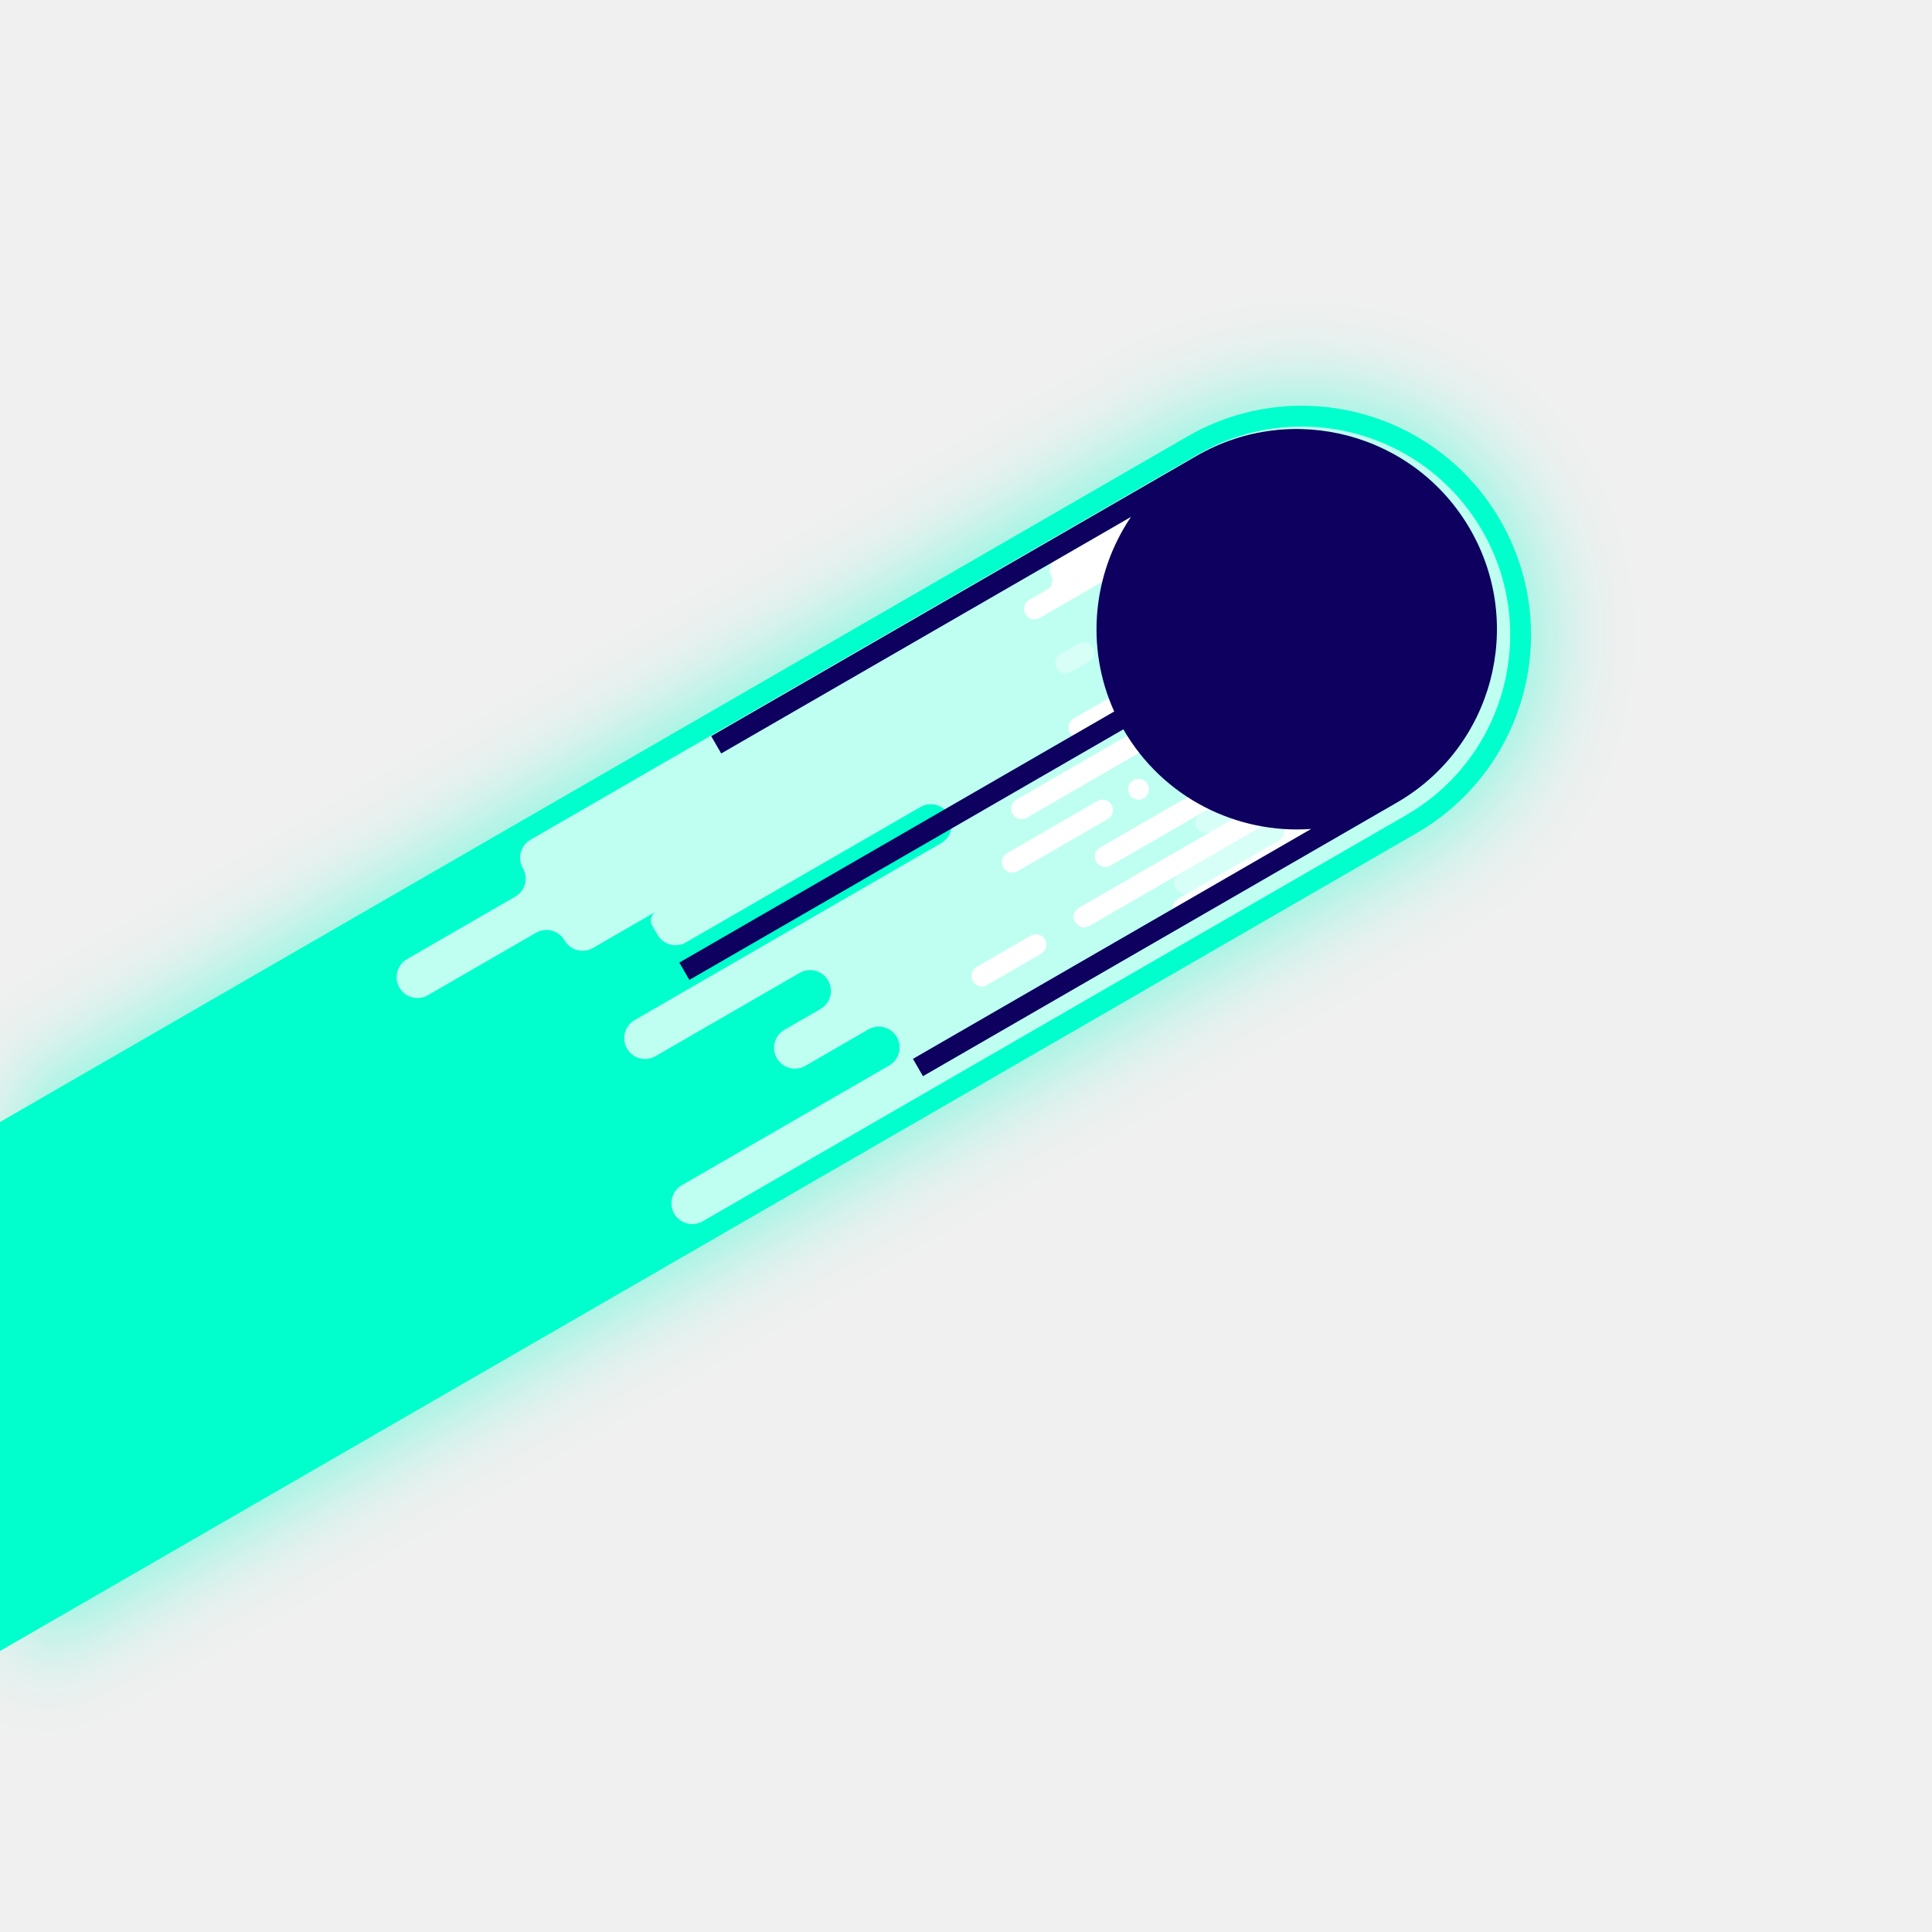
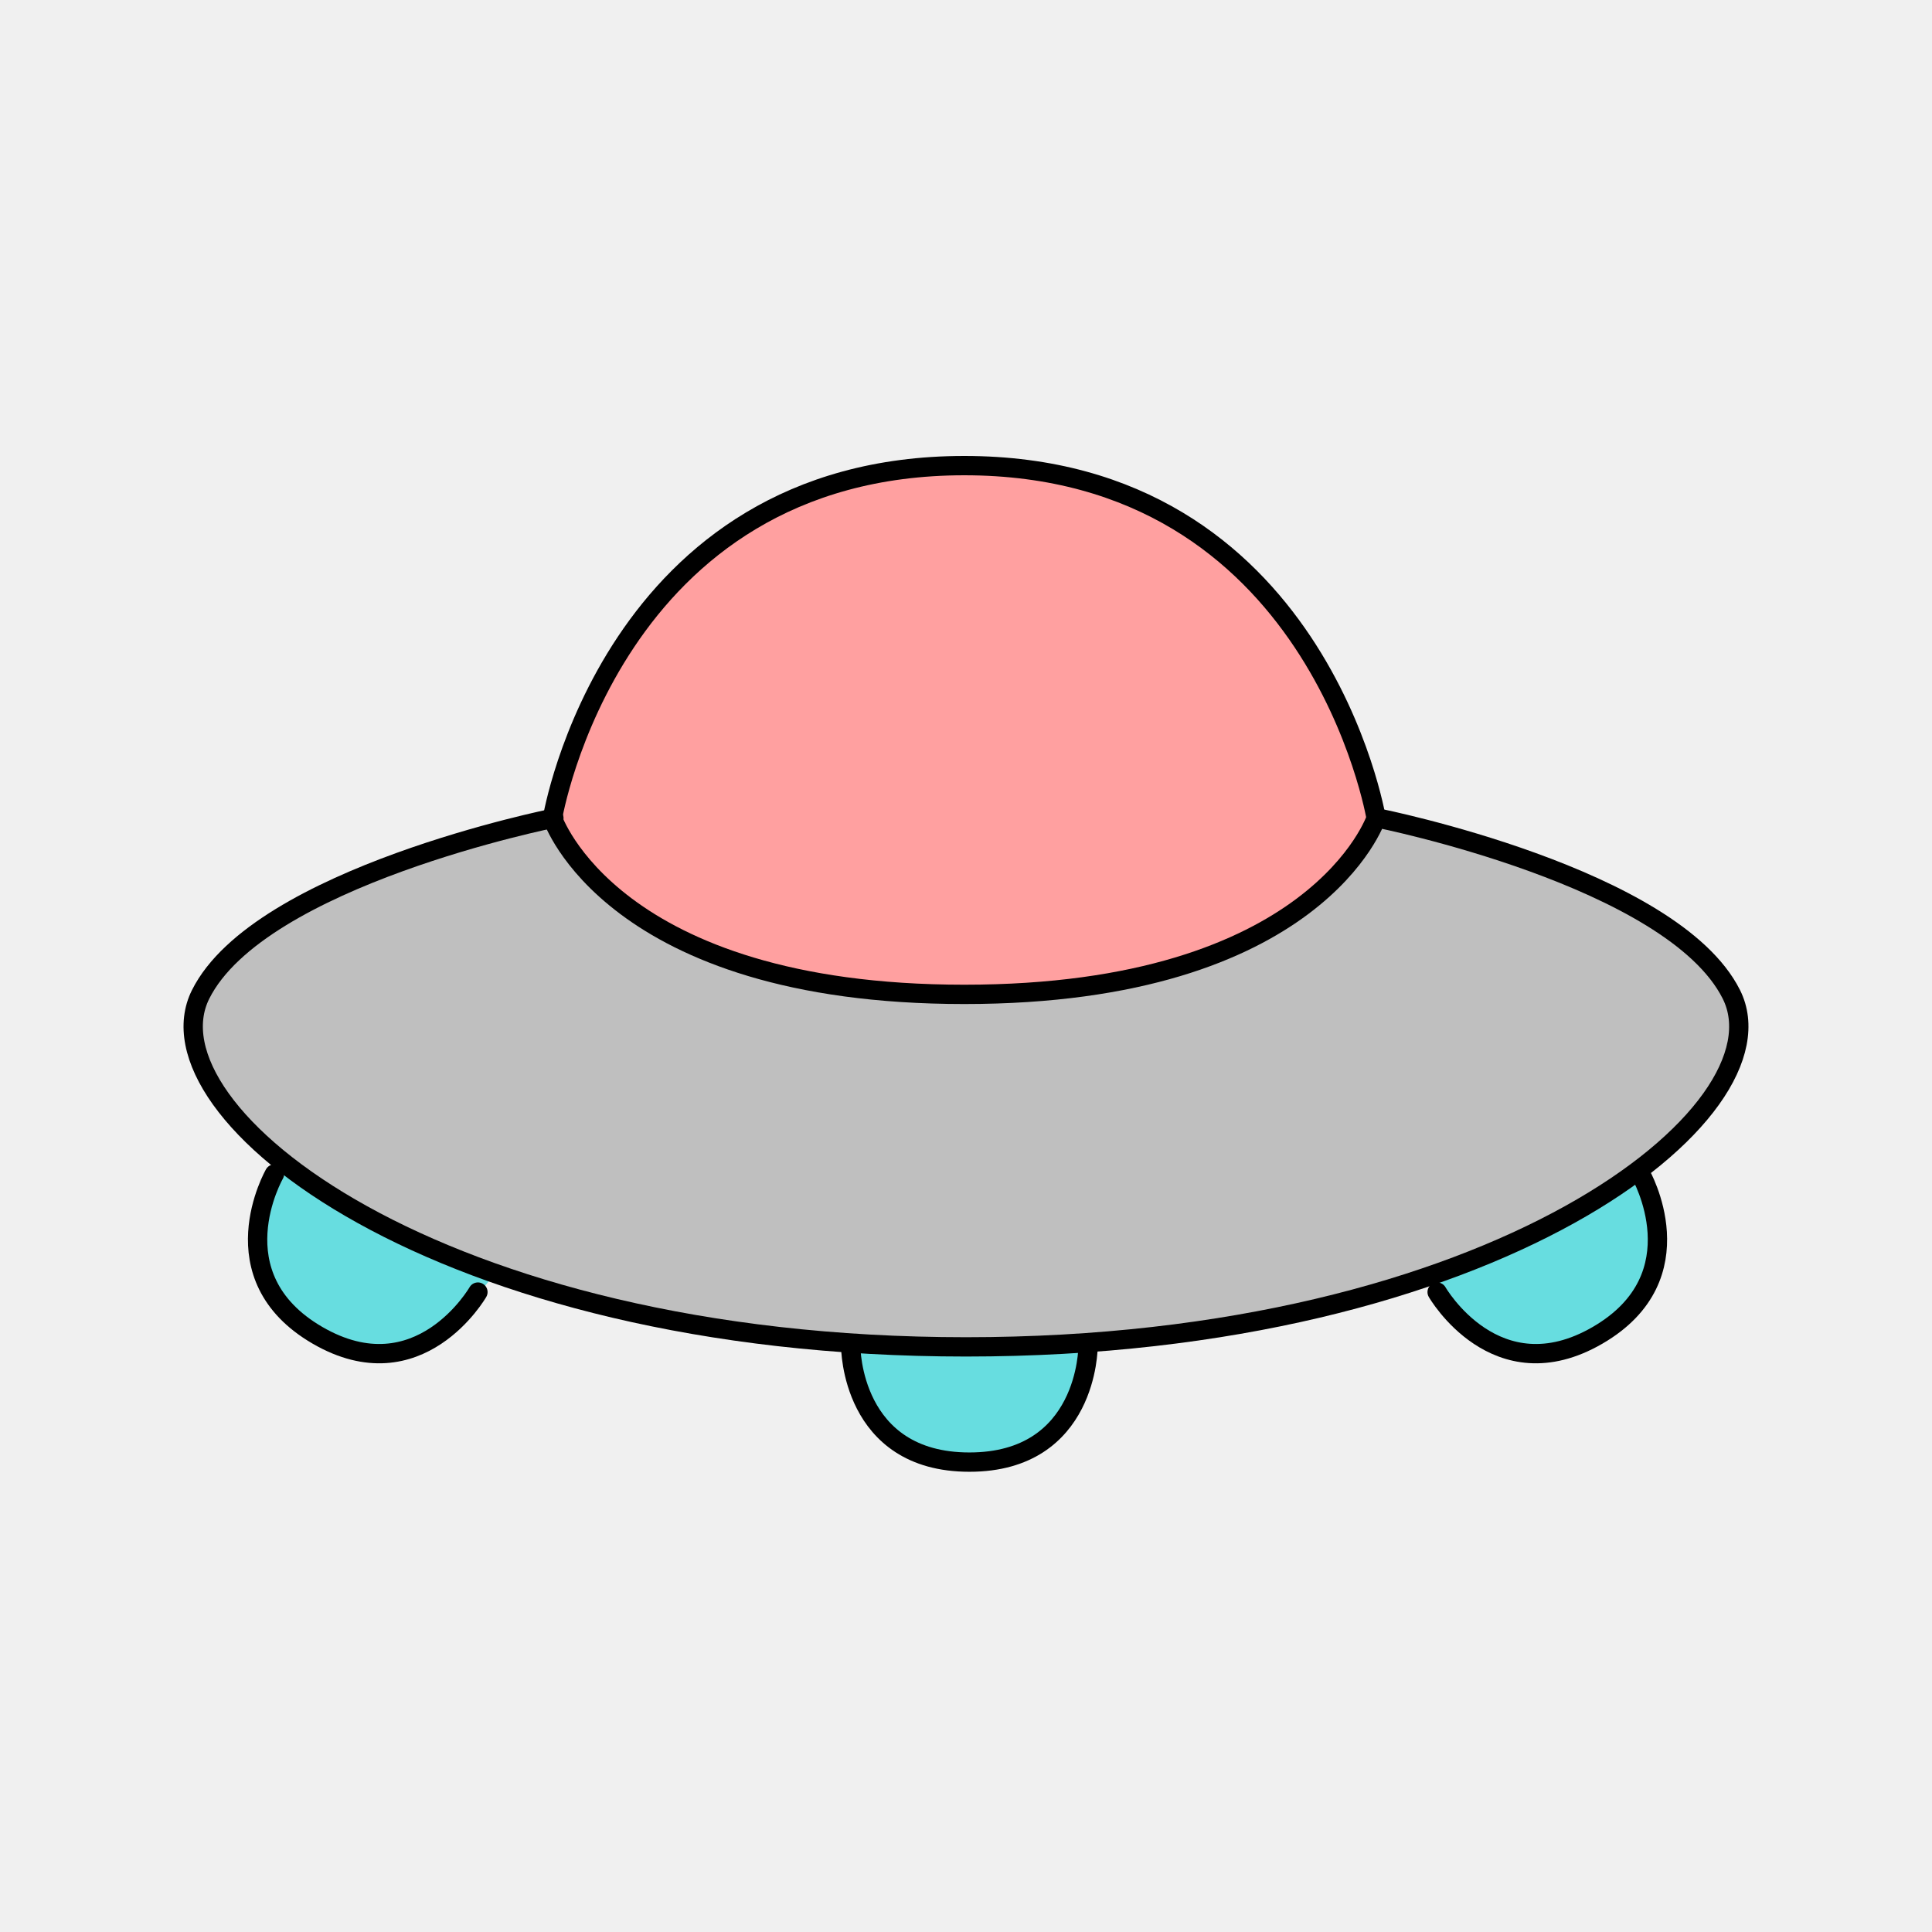
- <svg xmlns="http://www.w3.org/2000/svg" xmlns:xlink="http://www.w3.org/1999/xlink" viewBox="0 0 200 200" version="1.1">
-   <defs>
-     <path d="M146.63,86.256 L-57.587,204.161 L-81.3,163.088 L122.917,45.183 C134.259,38.635 148.762,42.521 155.31,53.863 C161.858,65.205 157.972,79.708 146.63,86.256 Z" id="path-1" />
-     <filter x="-6.9%" y="-10.2%" width="113.8%" height="120.4%" filterUnits="objectBoundingBox" id="filter-2">
-       <feMorphology radius="0.5" operator="dilate" in="SourceAlpha" result="shadowSpreadOuter1" />
-       <feOffset dx="0" dy="0" in="shadowSpreadOuter1" result="shadowOffsetOuter1" />
-       <feGaussianBlur stdDeviation="5" in="shadowOffsetOuter1" result="shadowBlurOuter1" />
-       <feColorMatrix values="0 0 0 0 0   0 0 0 0 1   0 0 0 0 0.8  0 0 0 0.5 0" type="matrix" in="shadowBlurOuter1" />
-     </filter>
-   </defs>
-   <g id="Fusées" stroke="none" stroke-width="1" fill="none" fill-rule="evenodd">
-     <g id="Rosalie">
-       <g id="Rectangle">
-         <use fill="black" fill-opacity="1" filter="url(#filter-2)" xlink:href="#path-1" />
-         <use fill="#00FFCC" fill-rule="evenodd" xlink:href="#path-1" />
+ <svg xmlns="http://www.w3.org/2000/svg" viewBox="0 0 1000 1000" version="1.1">
+   <defs />
+   <g id="Satellites" stroke="none" stroke-width="1" fill="none" fill-rule="evenodd">
+     <g id="Nuit-blanche">
+       <g id="Satellites/Nuit-blanche">
+         <rect id="Rectangle" x="0" y="0" width="1000" height="1000" />
+         <g id="ufo" stroke-width="1" fill-rule="evenodd" transform="translate(100, 241)">
+           <path d="M399.991,456.14 C277.985,456.14 125.959,435.857 32.542,348.437 C17.791,334.621 3.1,317.131 0.357,296.453 C-3.666,266.27 27.178,244.469 49.976,231.26 C63.112,223.669 178.26,169.559 187.403,185.318 C243.209,281.483 389.872,285.795 486.031,265.936 C528.762,257.131 573.748,238.942 601.057,203.385 C610.871,190.602 609.622,181.766 627.36,185.926 C649.579,191.118 671.554,197.616 692.98,205.389 C727.756,217.991 797.521,243.315 799.929,288.437 C801.88,324.662 763.142,354.814 736.321,372.759 C639.673,437.618 514.011,456.14 399.991,456.14 Z" id="Shape" fill="#BFBFBF" fill-rule="nonzero" />
+           <path d="M401.77,517.544 C360.355,517.544 346.774,488.373 336.842,454.386 C380.25,457.173 423.259,457.173 466.667,454.386 C456.765,488.343 443.185,517.544 401.77,517.544 Z" id="Shape" fill="#67DDE0" fill-rule="nonzero" />
+           <path d="M694.312,456.14 C668.331,456.14 652.755,437.628 636.842,420.553 C677.542,405.006 715.151,386.733 751.598,363.158 C754.994,378.106 760.135,393.593 756.831,408.96 C751.016,435.92 721.914,456.14 694.312,456.14 Z" id="Shape" fill="#67DDE0" fill-rule="nonzero" />
+           <path d="M96.626,459.649 C69.862,459.649 41.18,439.47 34.725,412.543 C30.341,394.251 37.252,376.857 42.489,359.649 C77.809,384.719 114.499,404.063 154.386,420.497 C138.918,439.439 123.39,459.649 96.626,459.649 Z" id="Shape" fill="#67DDE0" fill-rule="nonzero" />
+           <path d="M185.965,182.456 C185.965,182.456 216.416,0 399.123,0 C581.83,0 612.281,182.456 612.281,182.456 C612.281,182.456 581.83,273.684 399.123,273.684 C216.416,273.684 185.965,182.456 185.965,182.456 Z" id="Shape" stroke="#000000" stroke-width="10" fill="#FFA0A0" stroke-linecap="round" />
+           <path d="M613.314,182.456 C613.314,182.456 765.681,212.865 796.155,273.684 C826.628,334.503 674.261,456.14 400,456.14 C125.739,456.14 -26.628,334.503 3.845,273.684 C34.319,212.865 186.686,182.456 186.686,182.456" id="Shape" stroke="#000000" stroke-width="10" stroke-linecap="round" />
+           <path d="M340.351,456.14 C340.351,456.14 340.351,515.789 401.754,515.789 C463.158,515.789 463.158,456.14 463.158,456.14" id="Shape" stroke="#000000" stroke-width="10" stroke-linecap="round" />
+           <path d="M643.86,427.78 C643.86,427.78 674.259,480.705 726.912,450.148 C779.564,419.591 749.164,366.667 749.164,366.667" id="Shape" stroke="#000000" stroke-width="10" stroke-linecap="round" />
+           <path d="M147.368,427.78 C147.368,427.78 116.972,480.705 64.326,450.148 C11.68,419.591 42.046,366.667 42.046,366.667" id="Shape" stroke="#000000" stroke-width="10" stroke-linecap="round" />
+         </g>
      </g>
-       <path d="M134.706,80.694 L125.372,86.084 C124.856,86.381 124.197,86.205 123.899,85.689 C123.601,85.173 123.778,84.514 124.294,84.217 L133.628,78.827 C134.144,78.529 134.803,78.706 135.101,79.222 C135.398,79.737 135.222,80.396 134.706,80.694 Z" id="Rectangle-3" fill-opacity="0.75" fill="#FFFFFF" opacity="0.5" />
-       <path d="M68.852,93.822 L67.919,94.361 C67.403,94.659 67.227,95.318 67.524,95.834 L68.063,96.767 C68.658,97.798 69.977,98.151 71.008,97.556 L95.278,83.544 C96.31,82.948 97.628,83.302 98.223,84.333 C98.819,85.364 98.465,86.682 97.434,87.277 L65.696,105.602 C64.665,106.197 64.312,107.515 64.907,108.546 C65.502,109.578 66.821,109.931 67.852,109.335 L82.787,100.712 C83.818,100.117 85.137,100.47 85.732,101.501 C86.328,102.533 85.974,103.851 84.943,104.446 L81.209,106.602 C80.178,107.197 79.825,108.516 80.42,109.547 C81.015,110.578 82.334,110.931 83.365,110.336 L89.895,106.566 C90.926,105.971 92.245,106.324 92.84,107.355 C93.435,108.386 93.082,109.704 92.051,110.3 L70.585,122.693 C69.554,123.288 69.201,124.607 69.796,125.638 C70.391,126.669 71.71,127.022 72.741,126.427 L145.552,84.389 C155.863,78.436 159.396,65.252 153.443,54.941 C147.49,44.63 134.305,41.097 123.994,47.05 L54.917,86.932 C53.886,87.527 53.533,88.846 54.128,89.877 C54.723,90.908 54.37,92.226 53.339,92.822 L42.137,99.289 C41.106,99.884 40.753,101.203 41.348,102.234 C41.943,103.265 43.262,103.618 44.293,103.023 L55.495,96.556 C56.526,95.96 57.844,96.314 58.44,97.345 C59.035,98.376 60.353,98.729 61.384,98.134 L68.852,93.822 Z" id="Combined-Shape" fill-opacity="0.75" fill="#FFFFFF" />
-       <path d="M151.576,56.019 C156.934,65.299 153.754,77.165 144.474,82.522 L123.004,94.918 C122.489,95.216 121.83,95.039 121.532,94.524 C121.234,94.008 121.411,93.349 121.926,93.051 L132.419,86.993 C132.935,86.695 133.112,86.036 132.814,85.521 C132.516,85.005 131.857,84.828 131.341,85.126 L112.765,95.851 C112.249,96.149 111.59,95.972 111.292,95.457 C110.995,94.941 111.171,94.282 111.687,93.984 L134.706,80.694 C135.222,80.396 135.398,79.737 135.101,79.222 C134.803,78.706 134.144,78.529 133.628,78.827 L114.959,89.606 C114.443,89.904 113.784,89.727 113.486,89.211 C113.189,88.696 113.365,88.037 113.881,87.739 L125.083,81.272 C125.598,80.974 125.775,80.315 125.477,79.799 C125.18,79.284 124.52,79.107 124.005,79.405 L122.138,80.483 C121.622,80.78 120.963,80.604 120.665,80.088 C120.368,79.573 120.544,78.913 121.06,78.616 L127.459,74.921 C127.974,74.624 128.151,73.964 127.853,73.449 C127.556,72.933 126.897,72.757 126.381,73.054 L106.297,84.65 C105.782,84.947 105.123,84.771 104.825,84.255 C104.527,83.739 104.704,83.08 105.22,82.783 L120.771,73.804 C121.287,73.506 121.463,72.847 121.166,72.331 C120.868,71.816 120.209,71.639 119.693,71.937 L112.225,76.248 C111.71,76.546 111.051,76.369 110.753,75.854 C110.455,75.338 110.632,74.679 111.148,74.382 L122.349,67.914 C122.865,67.617 123.041,66.957 122.744,66.442 C122.446,65.926 121.787,65.75 121.271,66.047 L119.404,67.125 C118.889,67.423 118.23,67.246 117.932,66.731 C117.634,66.215 117.811,65.556 118.327,65.258 L129.528,58.791 C130.044,58.493 130.22,57.834 129.923,57.318 C129.625,56.803 128.966,56.626 128.45,56.924 L115.382,64.469 C114.866,64.767 114.207,64.59 113.909,64.075 C113.612,63.559 113.788,62.9 114.304,62.602 L121.772,58.291 C122.287,57.993 122.464,57.334 122.166,56.818 C121.869,56.303 121.209,56.126 120.694,56.424 L107.625,63.969 C107.11,64.267 106.45,64.09 106.153,63.574 C105.855,63.059 106.032,62.4 106.547,62.102 L108.414,61.024 C108.93,60.726 109.106,60.067 108.809,59.552 C108.511,59.036 108.688,58.377 109.203,58.079 L125.072,48.917 C134.352,43.559 146.218,46.739 151.576,56.019 L151.576,56.019 Z" id="Combined-Shape" fill="#FFFFFF" />
-       <path d="M107.78,98.729 L102.179,101.963 C101.663,102.261 101.004,102.084 100.707,101.568 C100.409,101.053 100.586,100.394 101.101,100.096 L106.702,96.862 C107.218,96.565 107.877,96.741 108.174,97.257 C108.472,97.772 108.295,98.432 107.78,98.729 Z" id="Rectangle-3" fill="#FFFFFF" />
-       <path d="M118.404,82.638 C117.888,82.936 117.229,82.759 116.932,82.244 C116.634,81.728 116.811,81.069 117.326,80.771 C117.842,80.474 118.501,80.65 118.798,81.166 C119.096,81.682 118.919,82.341 118.404,82.638 L118.404,82.638 Z" id="Rectangle-3" fill="#FFFFFF" />
-       <path d="M114.67,84.794 L105.335,90.184 C104.82,90.481 104.16,90.305 103.863,89.789 C103.565,89.274 103.742,88.614 104.257,88.317 L113.592,82.927 C114.108,82.63 114.767,82.806 115.065,83.322 C115.362,83.837 115.186,84.497 114.67,84.794 Z" id="Rectangle-3" fill="#FFFFFF" />
-       <path d="M127.594,74.843 L124.794,76.46 C124.278,76.758 123.619,76.581 123.321,76.065 C123.024,75.55 123.2,74.891 123.716,74.593 L126.516,72.976 C127.032,72.678 127.691,72.855 127.989,73.371 C128.286,73.886 128.11,74.545 127.594,74.843 Z" id="Rectangle-3" fill-opacity="0.75" fill="#FFFFFF" opacity="0.5" />
-       <path d="M132.475,86.961 L123.14,92.35 C122.624,92.648 121.965,92.471 121.668,91.956 C121.37,91.44 121.547,90.781 122.062,90.484 L131.397,85.094 C131.912,84.796 132.572,84.973 132.869,85.489 C133.167,86.004 132.99,86.663 132.475,86.961 L132.475,86.961 Z" id="Rectangle-3" fill-opacity="0.75" fill="#FFFFFF" opacity="0.5" />
-       <path d="M121.772,58.291 L118.038,60.446 C117.522,60.744 116.863,60.567 116.565,60.052 C116.268,59.536 116.444,58.877 116.96,58.579 L120.694,56.424 C121.209,56.126 121.869,56.303 122.166,56.818 C122.464,57.334 122.287,57.993 121.772,58.291 Z" id="Rectangle-3" fill-opacity="0.75" fill="#FFFFFF" opacity="0.5" />
-       <path d="M129.528,58.791 L125.794,60.947 C125.279,61.244 124.62,61.068 124.322,60.552 C124.024,60.037 124.201,59.377 124.716,59.08 L128.45,56.924 C128.966,56.626 129.625,56.803 129.923,57.318 C130.22,57.834 130.044,58.493 129.528,58.791 Z" id="Rectangle-3" fill-opacity="0.75" fill="#FFFFFF" opacity="0.5" />
-       <path d="M112.726,68.492 L110.859,69.57 C110.343,69.867 109.684,69.691 109.386,69.175 C109.089,68.66 109.265,68 109.781,67.703 L111.648,66.625 C112.163,66.327 112.823,66.504 113.12,67.019 C113.418,67.535 113.241,68.194 112.726,68.492 Z" id="Rectangle-3" fill-opacity="0.75" fill="#FFFFFF" opacity="0.5" />
-       <path d="M116.29,75.5 C120.391,82.604 128.063,86.361 135.73,85.813 L94.508,109.612 L95.544,111.407 L144.598,83.085 C154.51,77.363 157.906,64.689 152.183,54.777 C146.461,44.865 133.787,41.469 123.875,47.192 L73.624,76.204 L74.66,77.999 L117.079,53.508 C113.138,59.331 112.315,66.959 115.342,73.654 L70.325,99.645 L71.362,101.44 L116.29,75.5 Z" id="Combined-Shape" fill="#0D005E" />
    </g>
  </g>
</svg>
